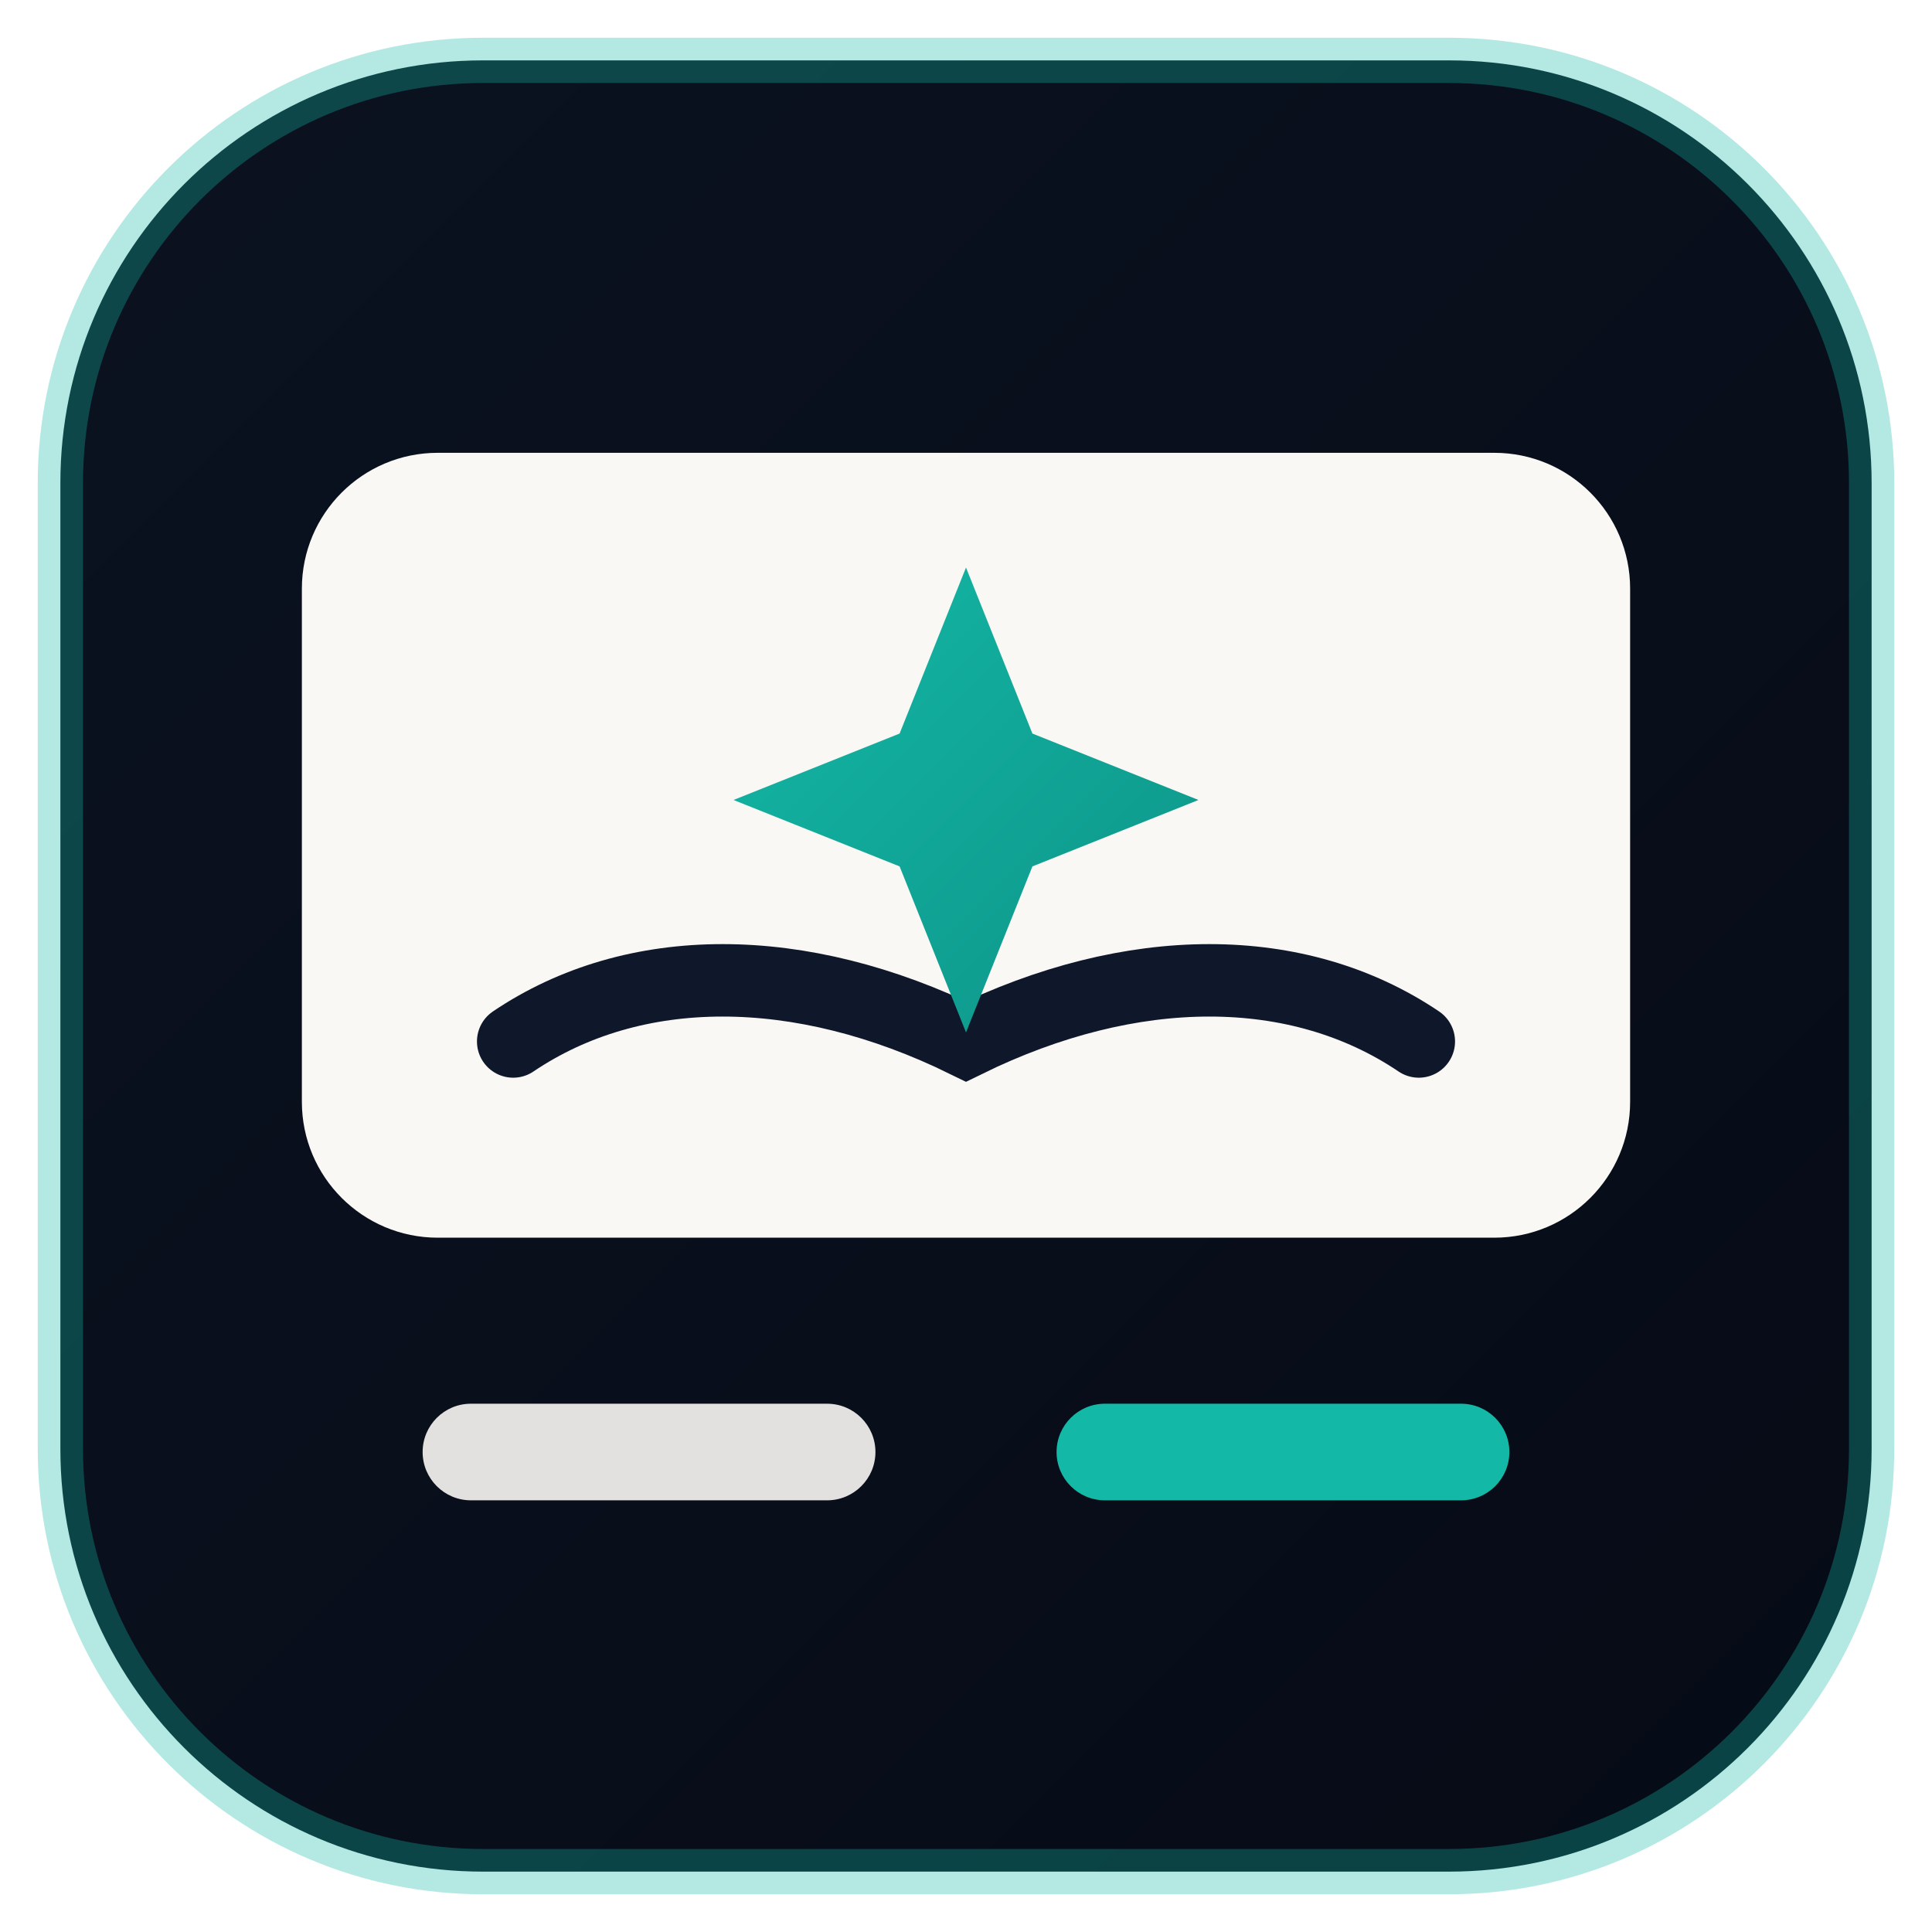
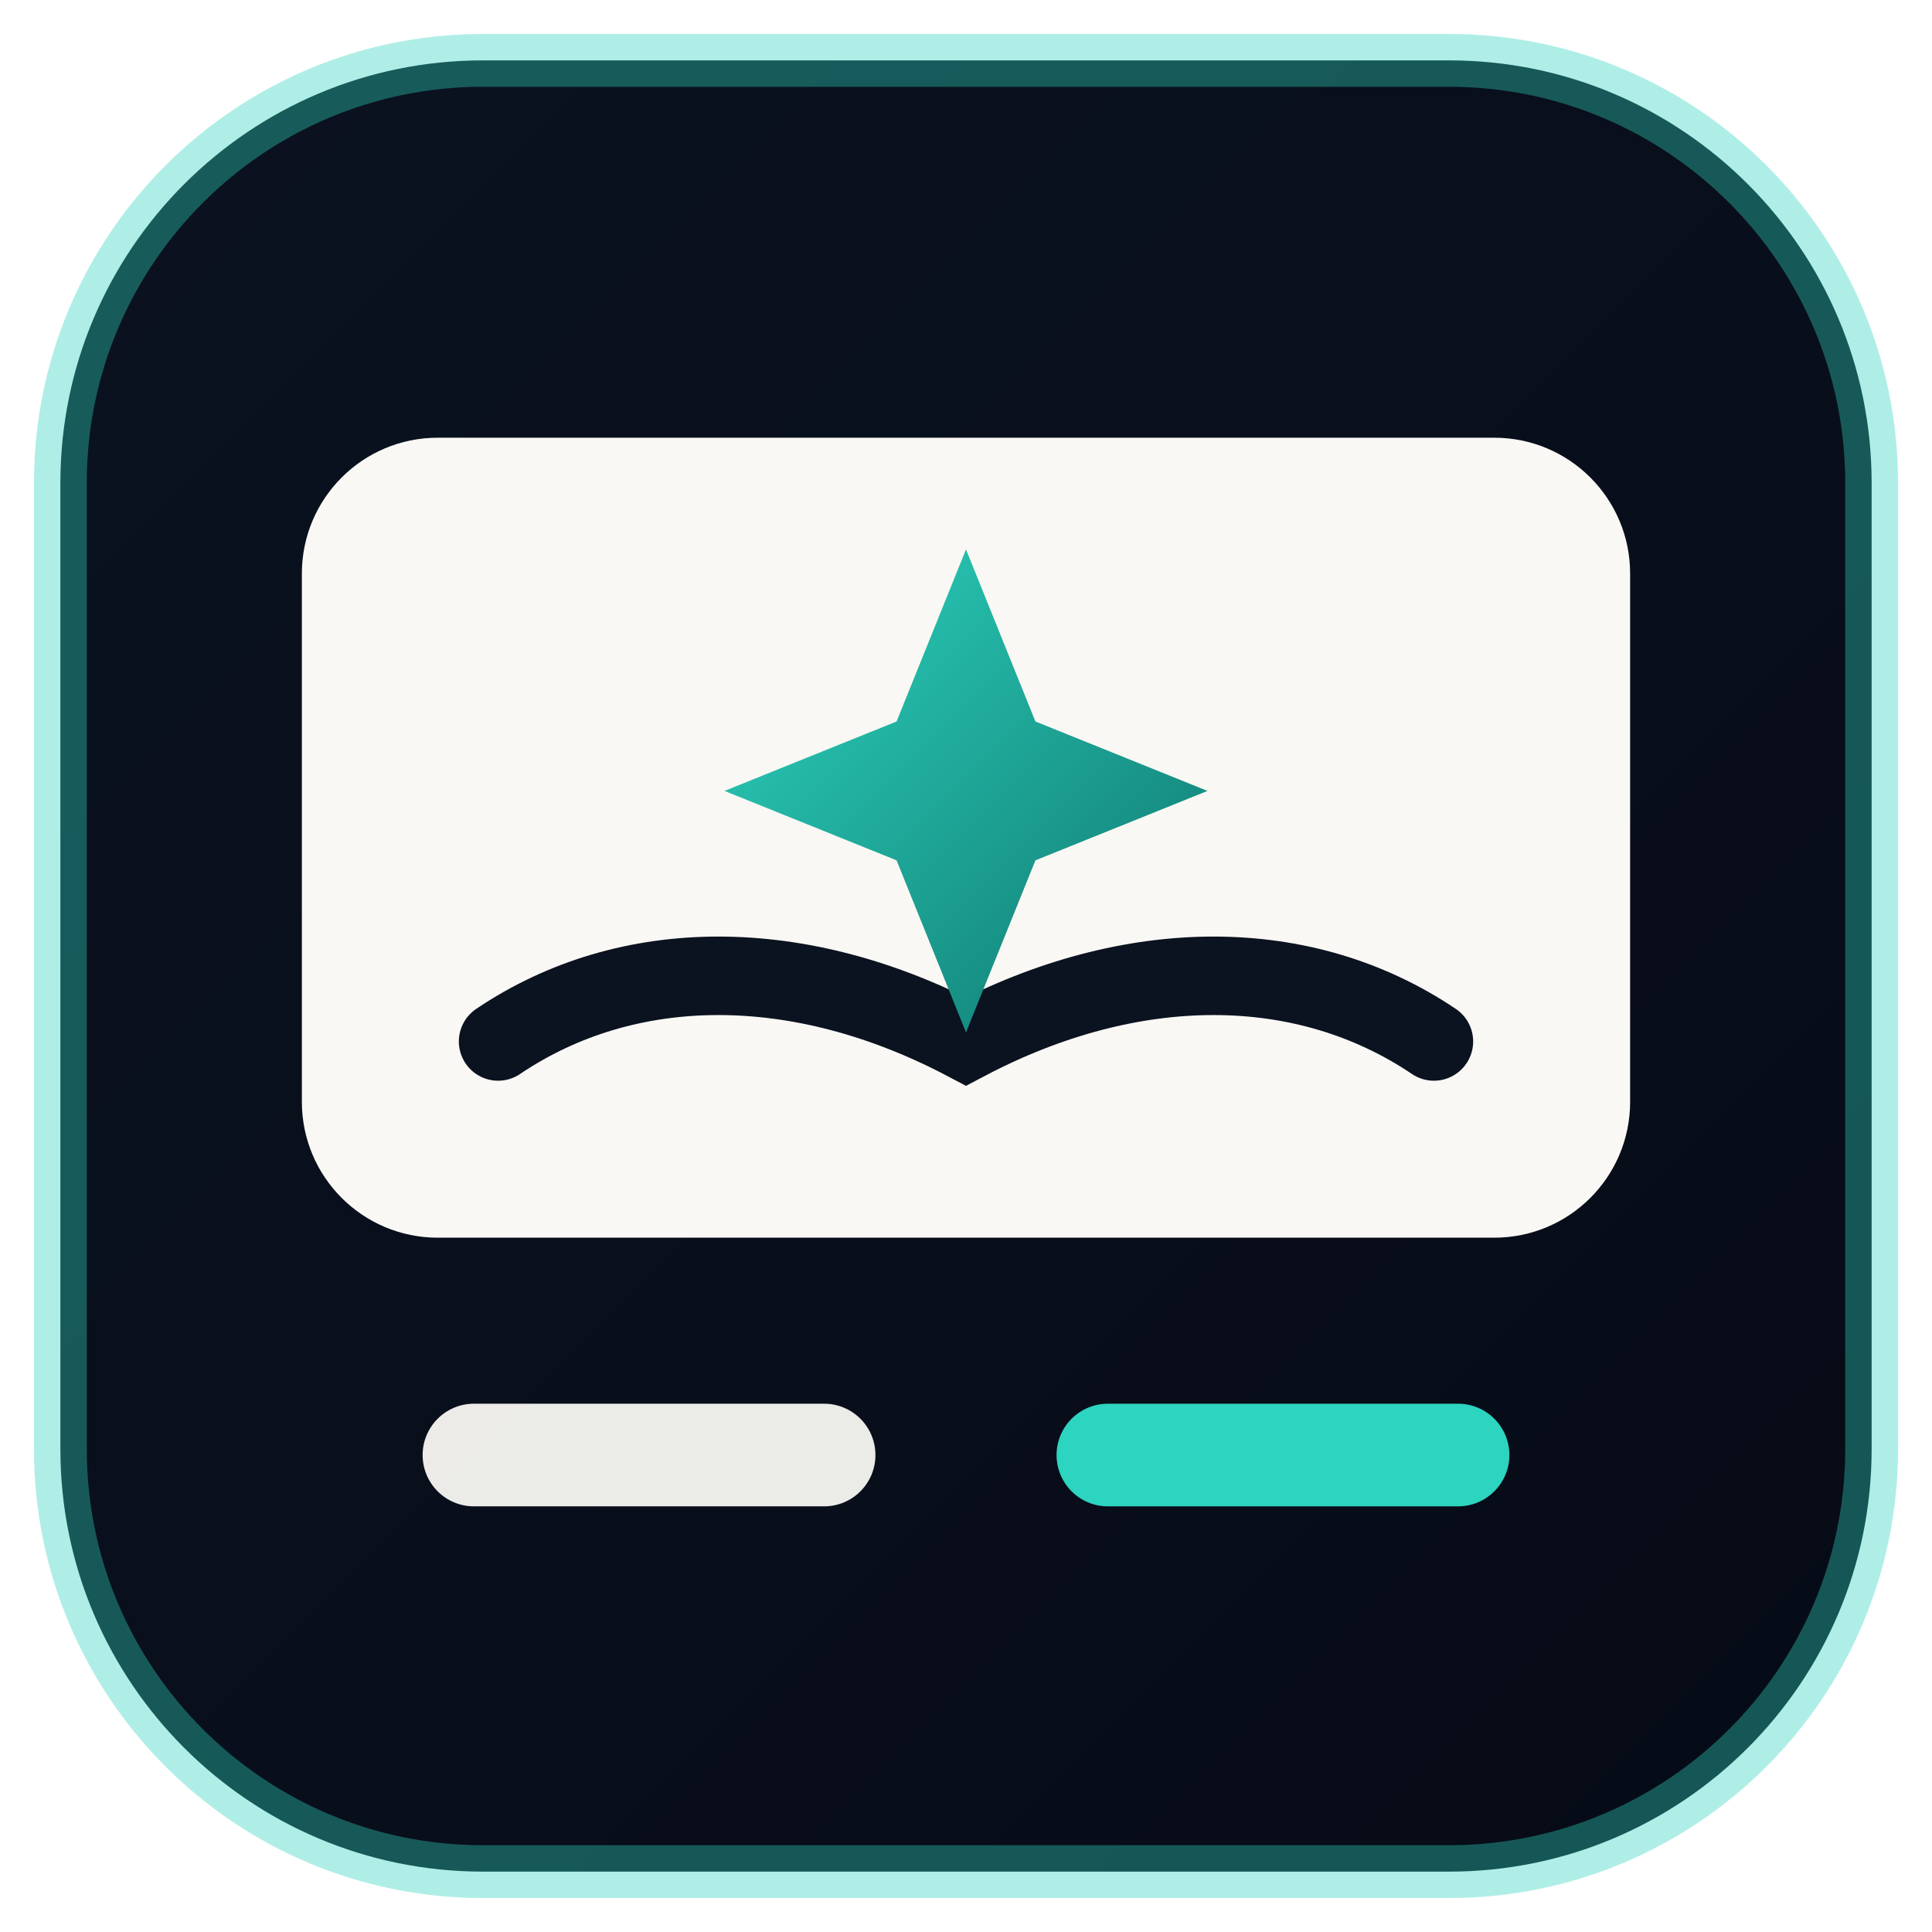
<svg xmlns="http://www.w3.org/2000/svg" viewBox="0 0 64 64" width="64" height="64" role="img" aria-label="AI Teacher Lab Mediouna">
  <defs>
    <linearGradient id="bg" x1="0" y1="0" x2="1" y2="1">
      <stop offset="0%" stop-color="#0B1220" />
      <stop offset="100%" stop-color="#060B16" />
    </linearGradient>
    <linearGradient id="teal" x1="0" y1="0" x2="1" y2="1">
-       <stop offset="0%" stop-color="#14B8A6" />
-       <stop offset="100%" stop-color="#0D9488" />
+       <stop offset="0%" stop-color="#2DD4BF" />
+       <stop offset="100%" stop-color="#0F766E" />
    </linearGradient>
  </defs>
-   <rect x="2" y="2" width="60" height="60" rx="14" fill="url(#bg)" stroke="#14B8A6" stroke-opacity="0.32" stroke-width="1.5" />
-   <rect x="10" y="15" width="44" height="26" rx="4.5" fill="#FAF8F4" />
-   <path d="M17 34.5 C21 31.8, 26.5 31.8, 32 34.5 C37.5 31.8, 43 31.8, 47 34.5" fill="none" stroke="#0F172A" stroke-width="2.4" stroke-linecap="round" />
-   <path d="M32 18.8 L34.2 24.3 L39.7 26.5 L34.2 28.7 L32 34.2 L29.8 28.7 L24.3 26.5 L29.8 24.3 Z" fill="url(#teal)" />
-   <rect x="14" y="46.5" width="15" height="3.2" rx="1.6" fill="#FAF8F4" fill-opacity="0.9" />
-   <rect x="35" y="46.5" width="15" height="3.2" rx="1.6" fill="#14B8A6" />
+   <rect x="2" y="2" width="60" height="60" rx="14" fill="url(#bg)" stroke="#2DD4BF" stroke-opacity="0.38" stroke-width="1.75" />
+   <rect x="10" y="14.5" width="44" height="26.5" rx="4.5" fill="#FAF8F4" />
+   <path d="M16.5 34.5 C20.8 31.6, 26.5 31.6, 32 34.5 C37.5 31.6, 43.2 31.6, 47.5 34.5" fill="none" stroke="#0B1220" stroke-width="2.6" stroke-linecap="round" />
+   <path d="M32 18.2 L34.3 23.9 L40 26.2 L34.3 28.5 L32 34.2 L29.7 28.5 L24 26.2 L29.7 23.9 Z" fill="url(#teal)" />
+   <rect x="14" y="46.5" width="15" height="3.4" rx="1.7" fill="#FAF8F4" fill-opacity="0.94" />
+   <rect x="35" y="46.5" width="15" height="3.4" rx="1.7" fill="#2DD4BF" />
</svg>
